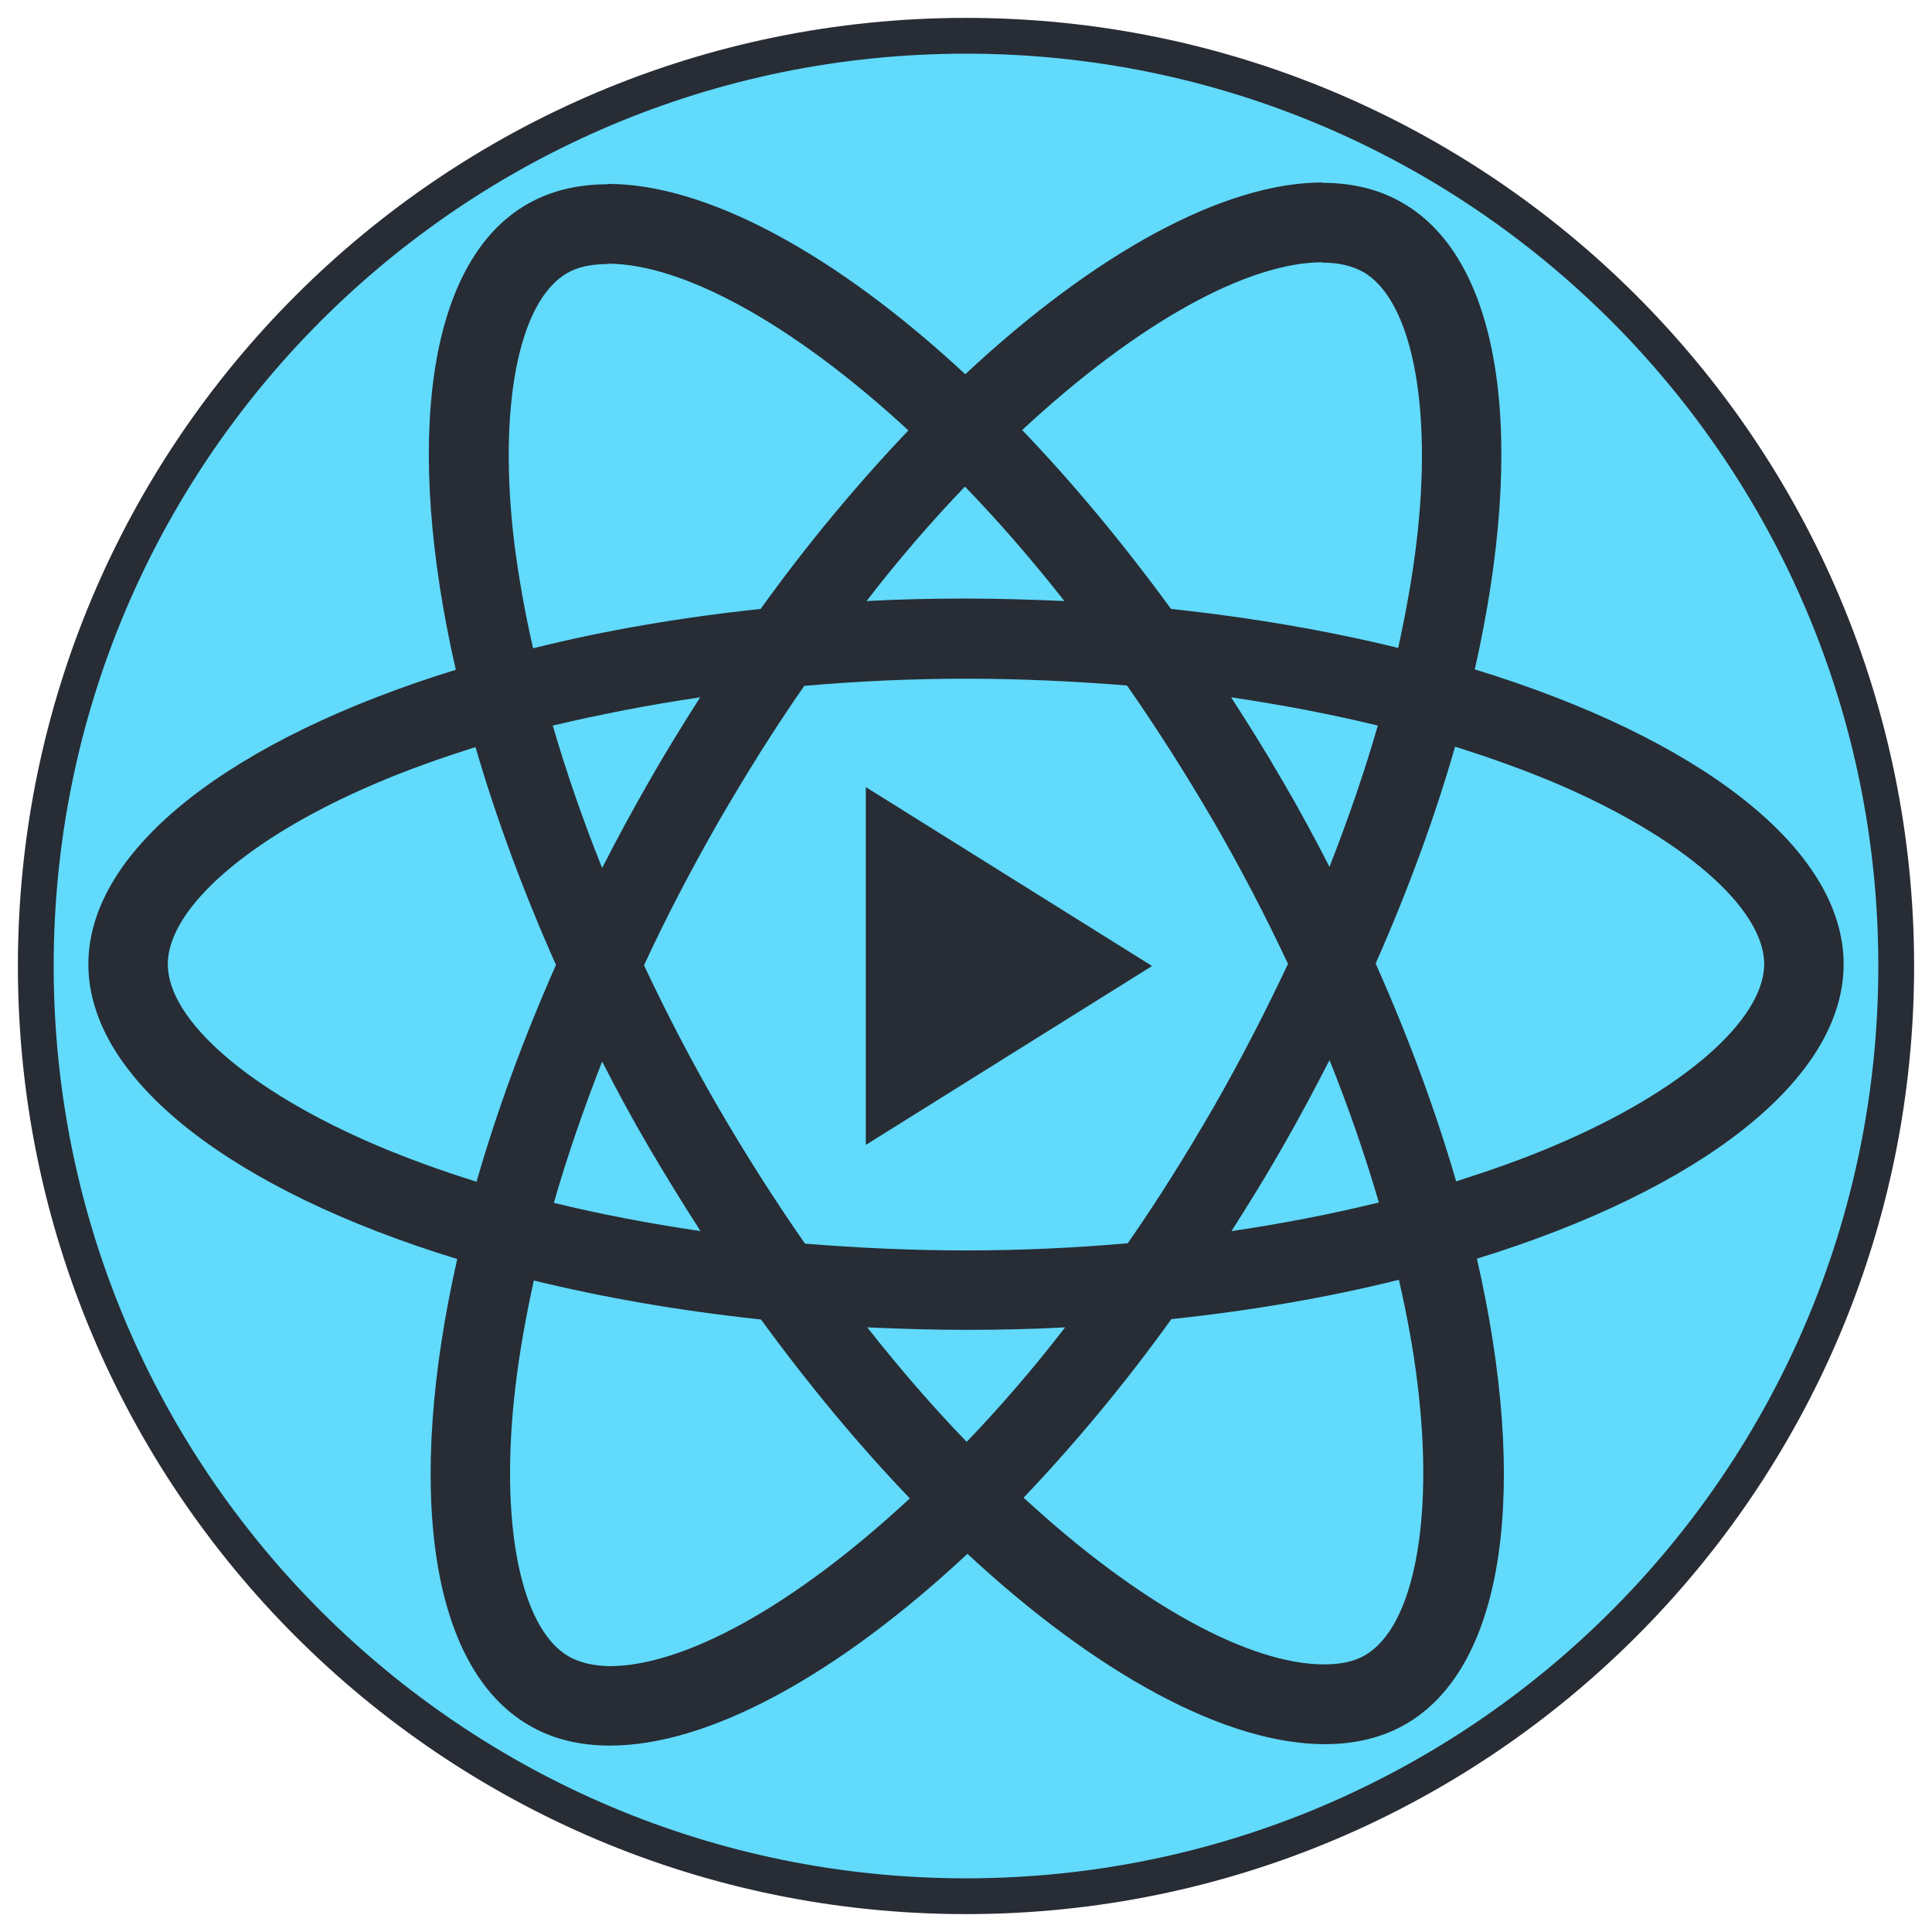
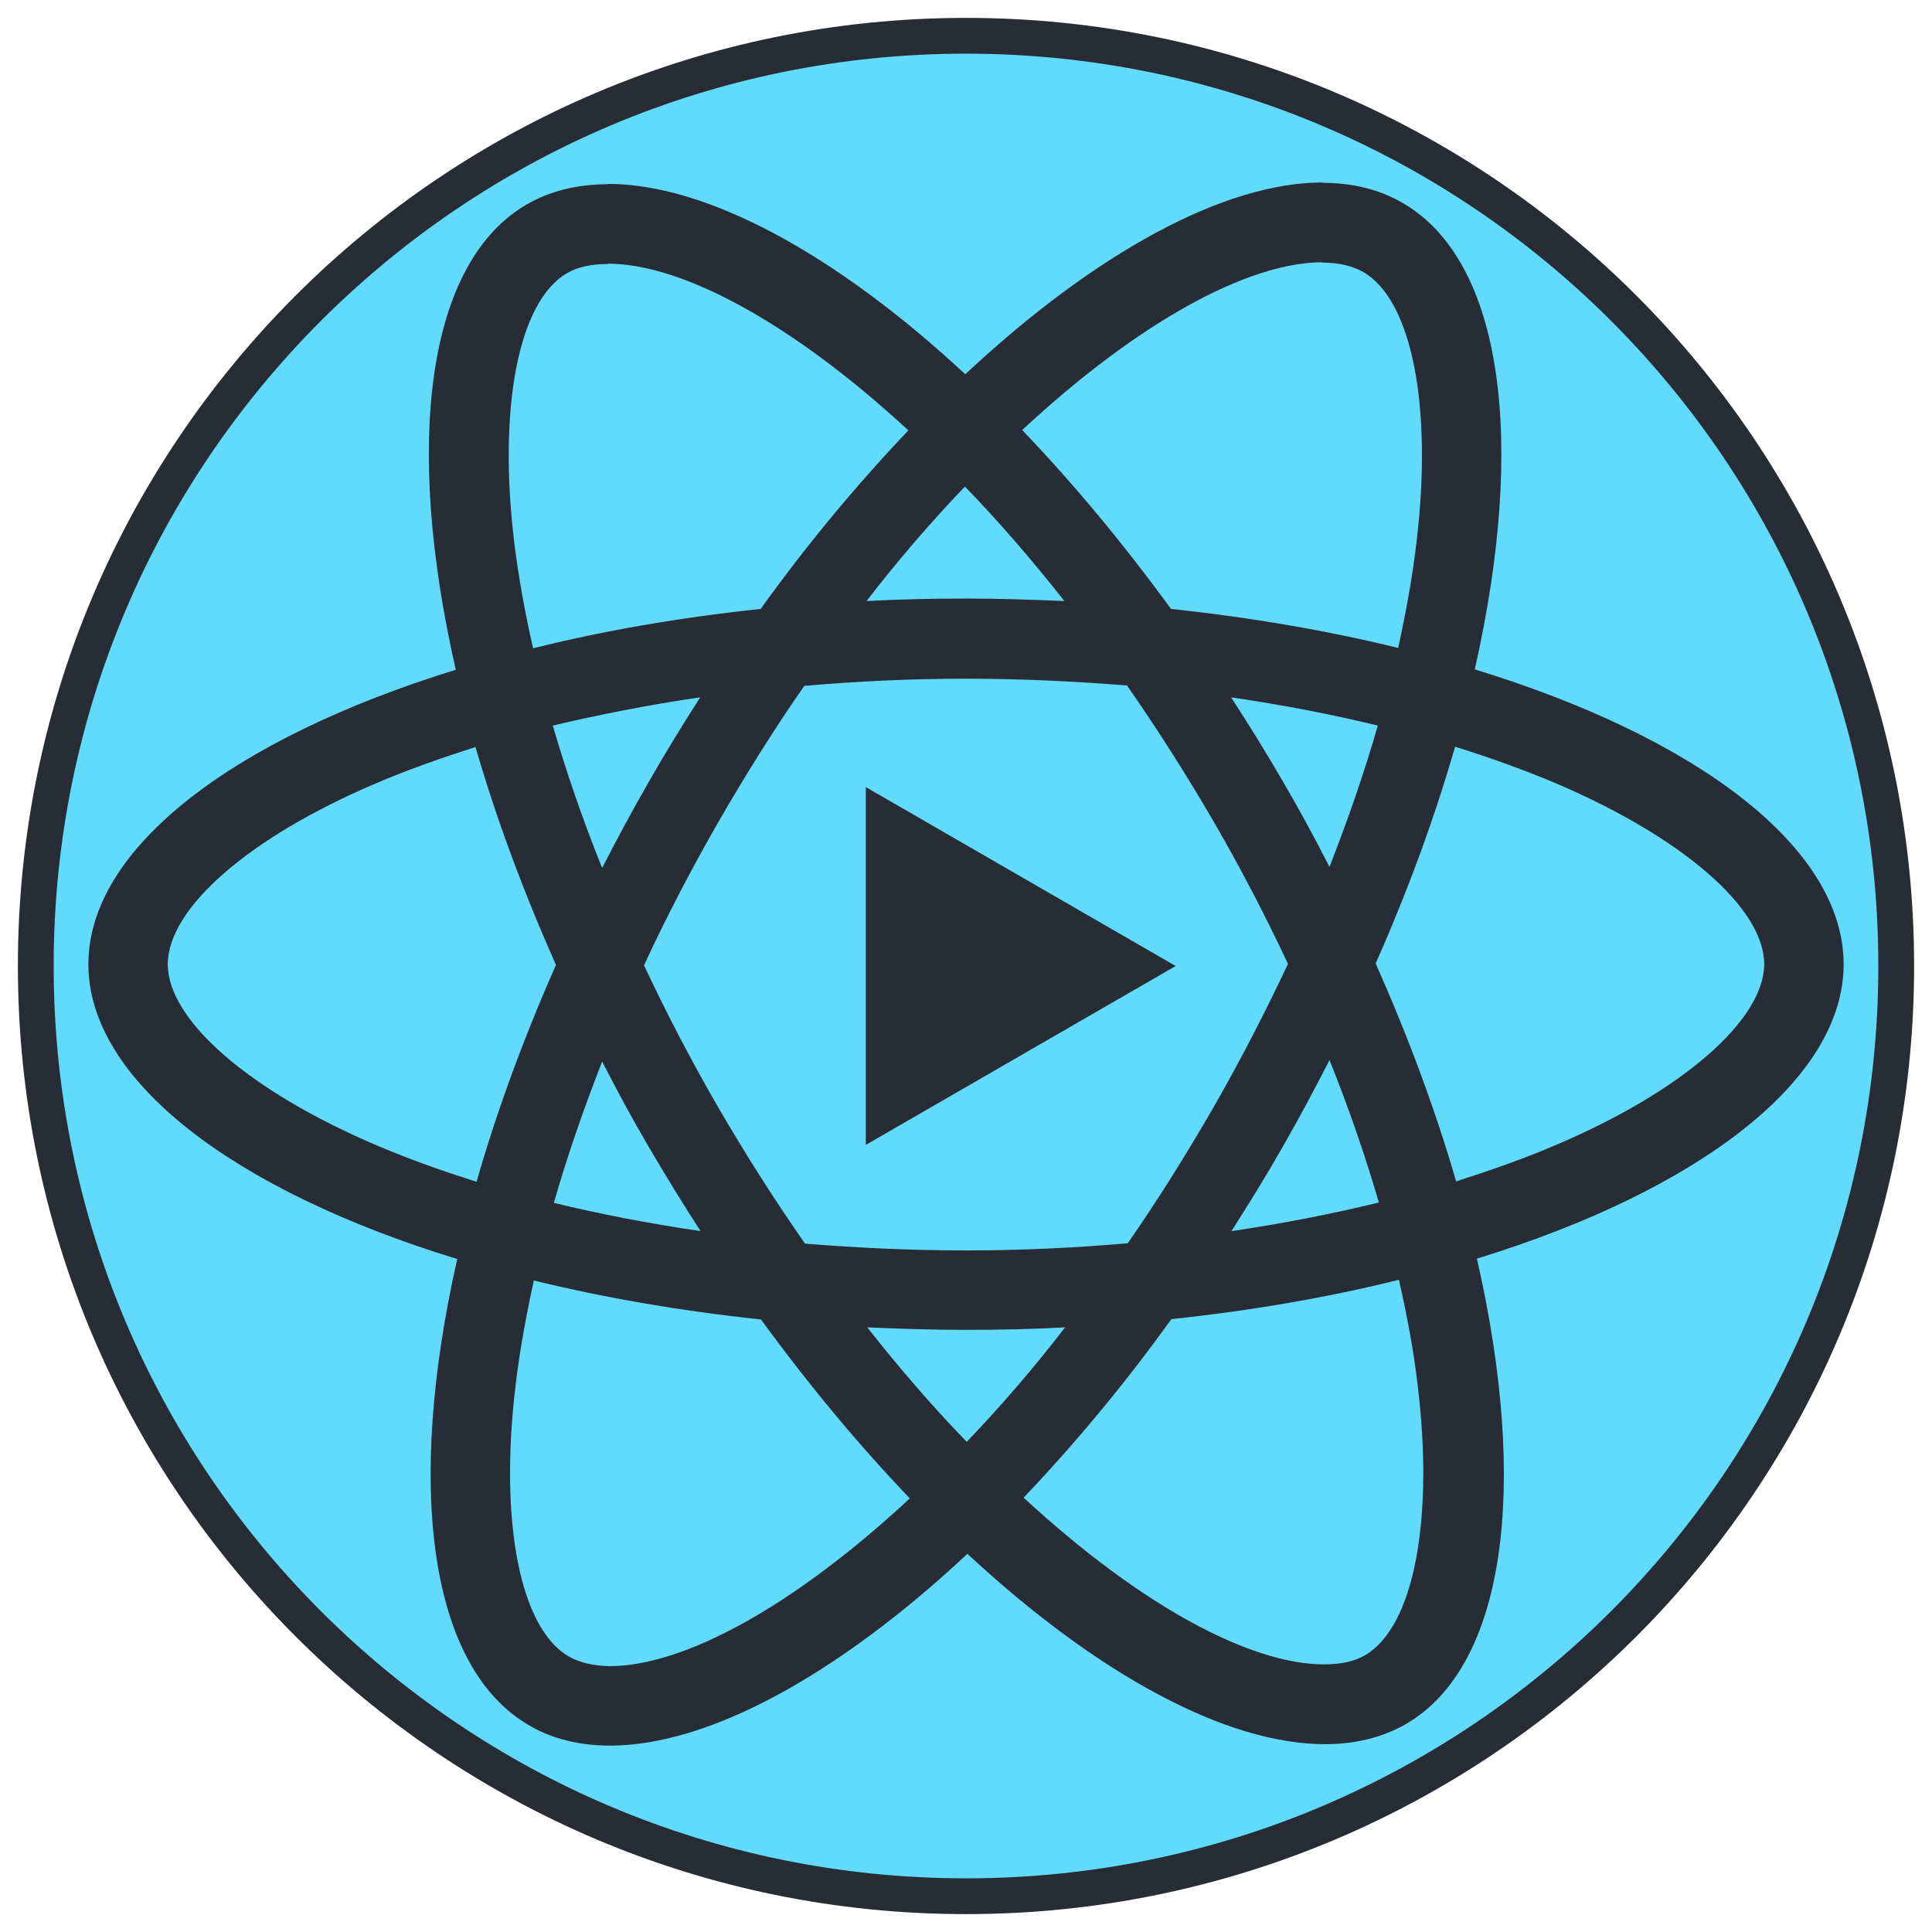
<svg xmlns="http://www.w3.org/2000/svg" version="1.1" x="0px" y="0px" viewBox="0 0 540 540" stroke-width="5px">
  <g id="Circle" transform="translate(10,10)">
    <circle cx="260" cy="260" r="260" fill="#61dafb" stroke="#282c34" stroke-width="10" />
  </g>
  <g transform="translate(10,10)">
    <g id="React Logo">
      <path transform="translate(-161,-37)" fill="#282c34" d="M666.3,296.5c0-32.5-40.7-63.3-103.1-82.4c14.4-63.6,8-114.2-20.2-130.4c-6.5-3.8-14.1-5.6-22.4-5.6v22.3   c4.6,0,8.3,0.9,11.4,2.6c13.6,7.8,19.5,37.5,14.9,75.7c-1.1,9.4-2.9,19.3-5.1,29.4c-19.6-4.8-41-8.5-63.5-10.9   c-13.5-18.5-27.5-35.3-41.6-50c32.6-30.3,63.2-46.9,84-46.9l0-22.3c0,0,0,0,0,0c-27.5,0-63.5,19.6-99.9,53.6   c-36.4-33.8-72.4-53.2-99.9-53.2v22.3c20.7,0,51.4,16.5,84,46.6c-14,14.7-28,31.4-41.3,49.9c-22.6,2.4-44,6.1-63.6,11   c-2.3-10-4-19.7-5.2-29c-4.7-38.2,1.1-67.9,14.6-75.8c3-1.8,6.9-2.6,11.5-2.6l0-22.3c0,0,0,0,0,0c-8.4,0-16,1.8-22.6,5.6   c-28.1,16.2-34.4,66.7-19.9,130.1c-62.2,19.2-102.7,49.9-102.7,82.3c0,32.5,40.7,63.3,103.1,82.4c-14.4,63.6-8,114.2,20.2,130.4   c6.5,3.8,14.1,5.6,22.5,5.6c27.5,0,63.5-19.6,99.9-53.6c36.4,33.8,72.4,53.2,99.9,53.2c8.4,0,16-1.8,22.6-5.6   c28.1-16.2,34.4-66.7,19.9-130.1C625.8,359.7,666.3,328.9,666.3,296.5z M536.1,229.8c-3.7,12.9-8.3,26.2-13.5,39.5   c-4.1-8-8.4-16-13.1-24c-4.6-8-9.5-15.8-14.4-23.4C509.3,224,523,226.6,536.1,229.8z M490.3,336.3c-7.8,13.5-15.8,26.3-24.1,38.2   c-14.9,1.3-30,2-45.2,2c-15.1,0-30.2-0.7-45-1.9c-8.3-11.9-16.4-24.6-24.2-38c-7.6-13.1-14.5-26.4-20.8-39.8   c6.2-13.4,13.2-26.8,20.7-39.9c7.8-13.5,15.8-26.3,24.1-38.2c14.9-1.3,30-2,45.2-2c15.1,0,30.2,0.7,45,1.9   c8.3,11.9,16.4,24.6,24.2,38c7.6,13.1,14.5,26.4,20.8,39.8C504.7,309.8,497.8,323.2,490.3,336.3z M522.6,323.3   c5.4,13.4,10,26.8,13.8,39.8c-13.1,3.2-26.9,5.9-41.2,8c4.9-7.7,9.8-15.6,14.4-23.7C514.2,339.4,518.5,331.3,522.6,323.3z    M421.2,430c-9.3-9.6-18.6-20.3-27.8-32c9,0.4,18.2,0.7,27.5,0.7c9.4,0,18.7-0.2,27.8-0.7C439.7,409.7,430.4,420.4,421.2,430z    M346.8,371.1c-14.2-2.1-27.9-4.7-41-7.9c3.7-12.9,8.3-26.2,13.5-39.5c4.1,8,8.4,16,13.1,24C337.1,355.7,341.9,363.5,346.8,371.1z    M420.7,163c9.3,9.6,18.6,20.3,27.8,32c-9-0.4-18.2-0.7-27.5-0.7c-9.4,0-18.7,0.2-27.8,0.7C402.2,183.3,411.5,172.6,420.7,163z    M346.7,221.9c-4.9,7.7-9.8,15.6-14.4,23.7c-4.6,8-8.9,16-13,24c-5.4-13.4-10-26.8-13.8-39.8C318.6,226.7,332.4,224,346.7,221.9z    M256.2,347.1c-35.4-15.1-58.3-34.9-58.3-50.6c0-15.7,22.9-35.6,58.3-50.6c8.6-3.7,18-7,27.7-10.1c5.7,19.6,13.2,40,22.5,60.9   c-9.2,20.8-16.6,41.1-22.2,60.6C274.3,354.2,264.9,350.8,256.2,347.1z M310,490c-13.6-7.8-19.5-37.5-14.9-75.7   c1.1-9.4,2.9-19.3,5.1-29.4c19.6,4.8,41,8.5,63.5,10.9c13.5,18.5,27.5,35.3,41.6,50c-32.6,30.3-63.2,46.9-84,46.9   C316.8,492.6,313,491.7,310,490z M547.2,413.8c4.7,38.2-1.1,67.9-14.6,75.8c-3,1.8-6.9,2.6-11.5,2.6c-20.7,0-51.4-16.5-84-46.6   c14-14.7,28-31.4,41.3-49.9c22.6-2.4,44-6.1,63.6-11C544.3,394.8,546.1,404.5,547.2,413.8z M585.7,347.1c-8.6,3.7-18,7-27.7,10.1   c-5.7-19.6-13.2-40-22.5-60.9c9.2-20.8,16.6-41.1,22.2-60.6c9.9,3.1,19.3,6.5,28.1,10.2c35.4,15.1,58.3,34.9,58.3,50.6   C644,312.2,621.1,332.1,585.7,347.1z" />
      <polygon fill="#61DAFB" points="320.8,78.4 320.8,78.4 320.8,78.4  " />
      <polygon fill="#61DAFB" points="520.5,78.1 520.5,78.1 520.5,78.1  " />
    </g>
    <g id="Triangle">
-       <polygon display="inline" transform="translate(22,0)" fill="#282c34" points="290,260 210,310 210,210" />
+       <polygon display="inline" transform="translate(22,0)" fill="#282c34" points="296.603,260 210,310 210,210" />
    </g>
  </g>
</svg>
